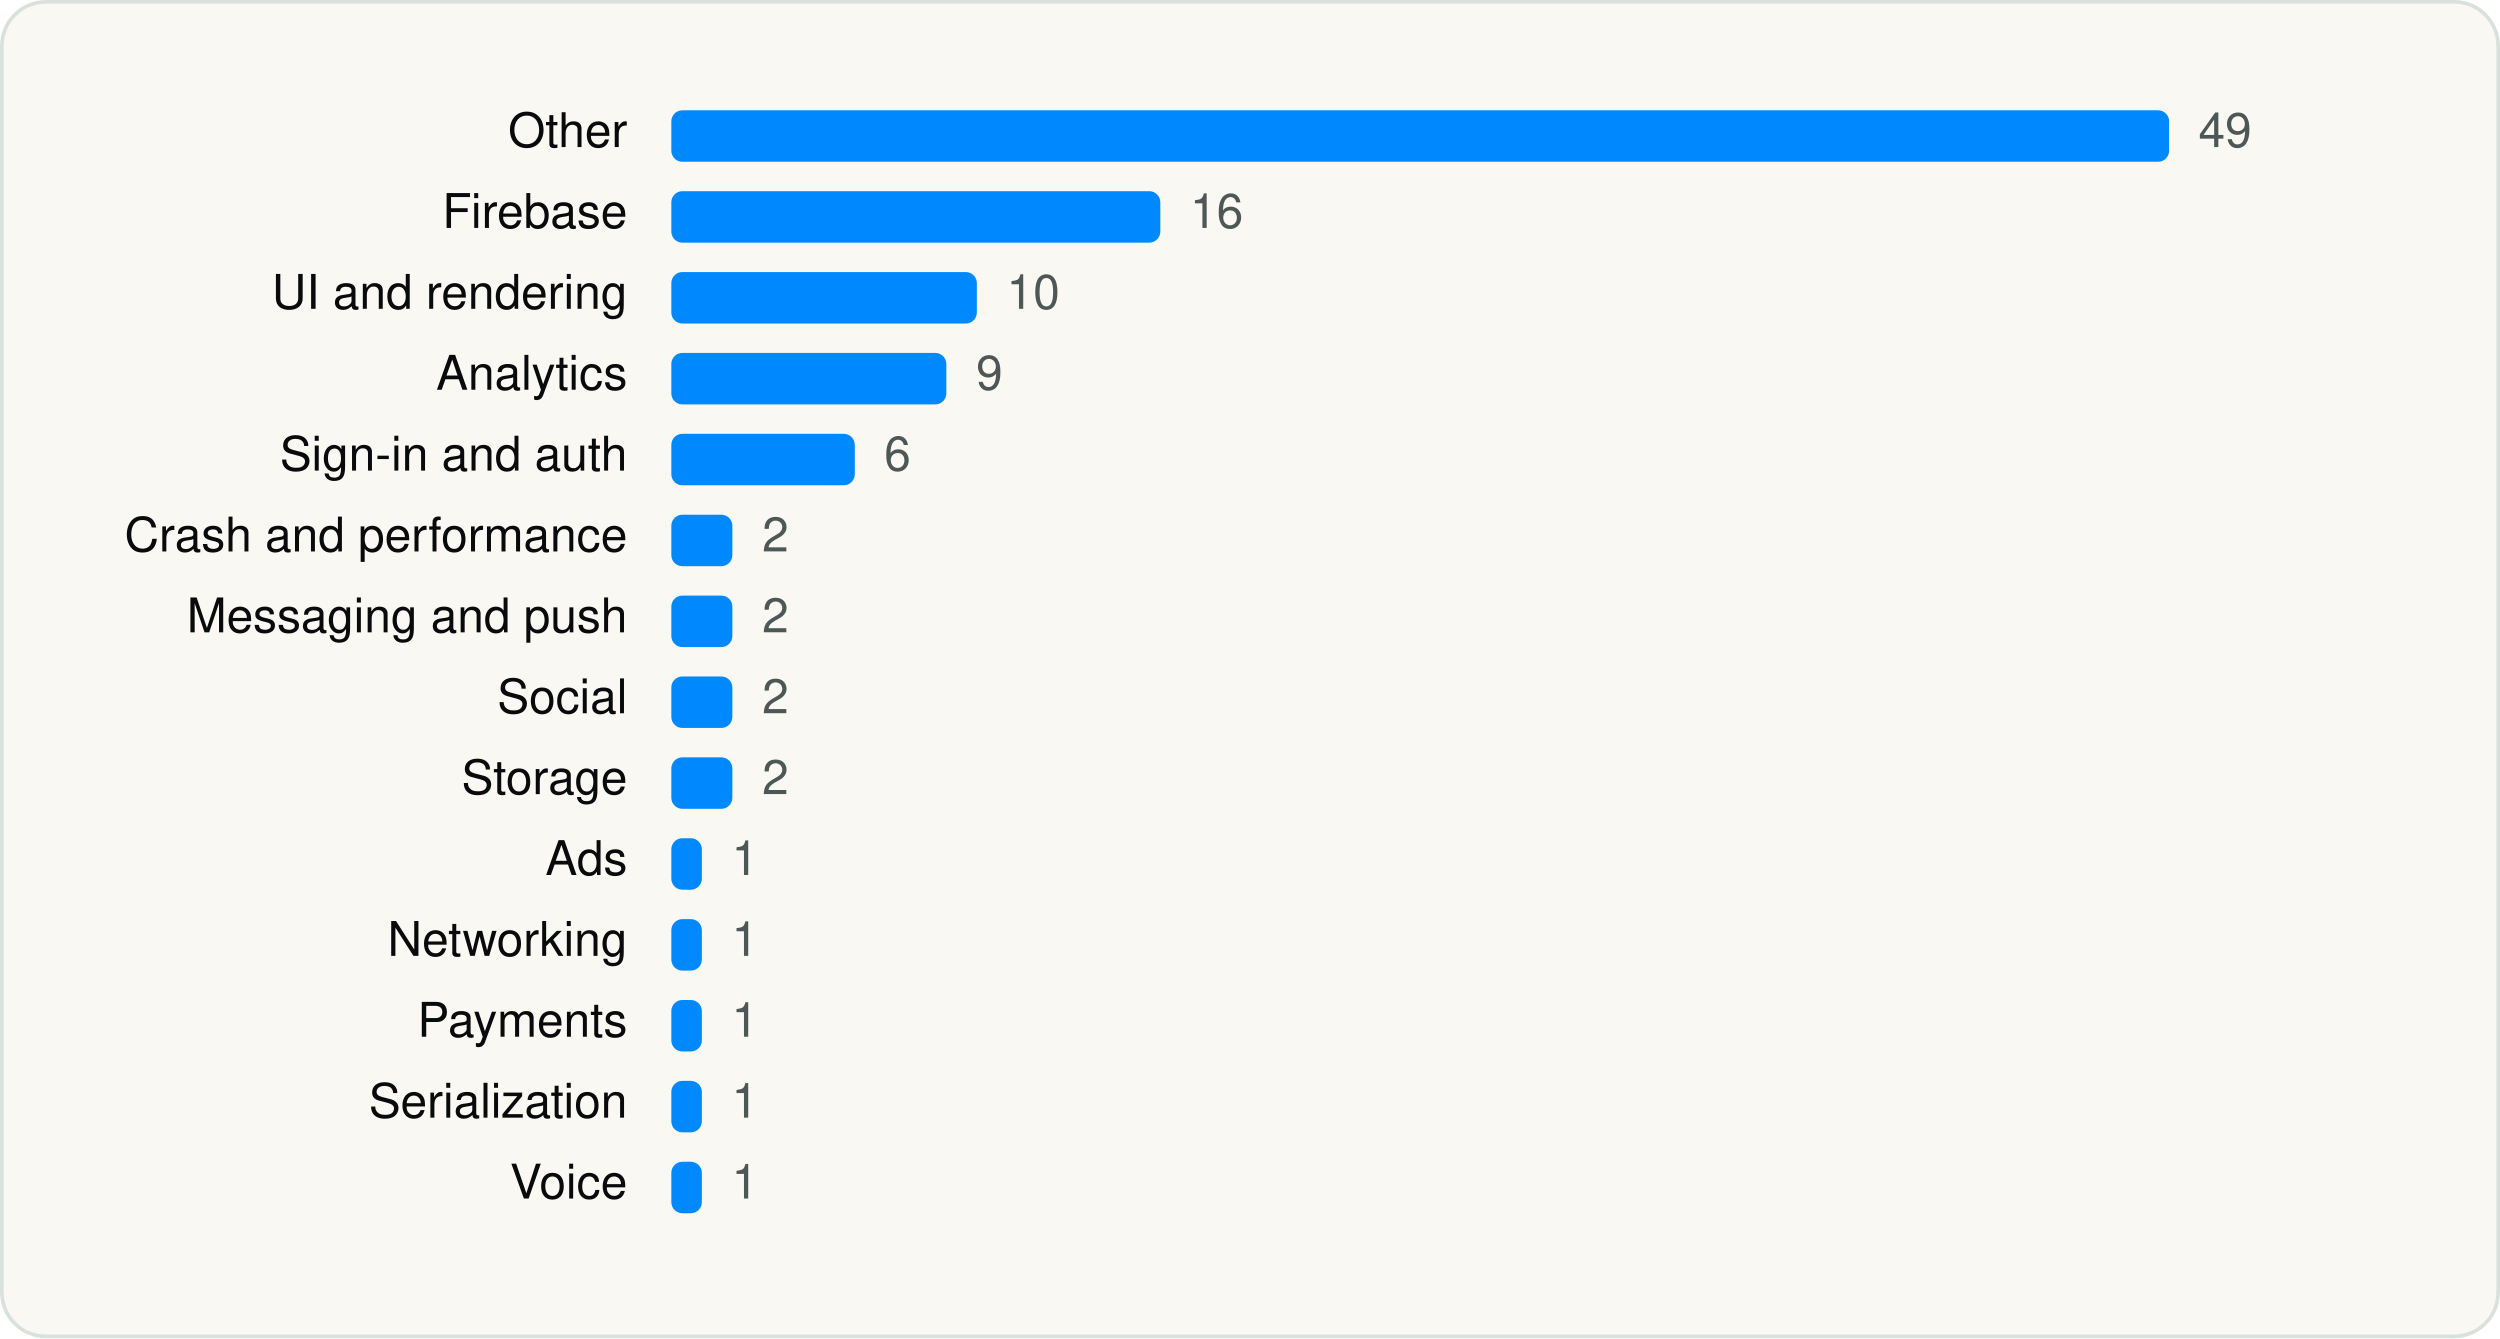
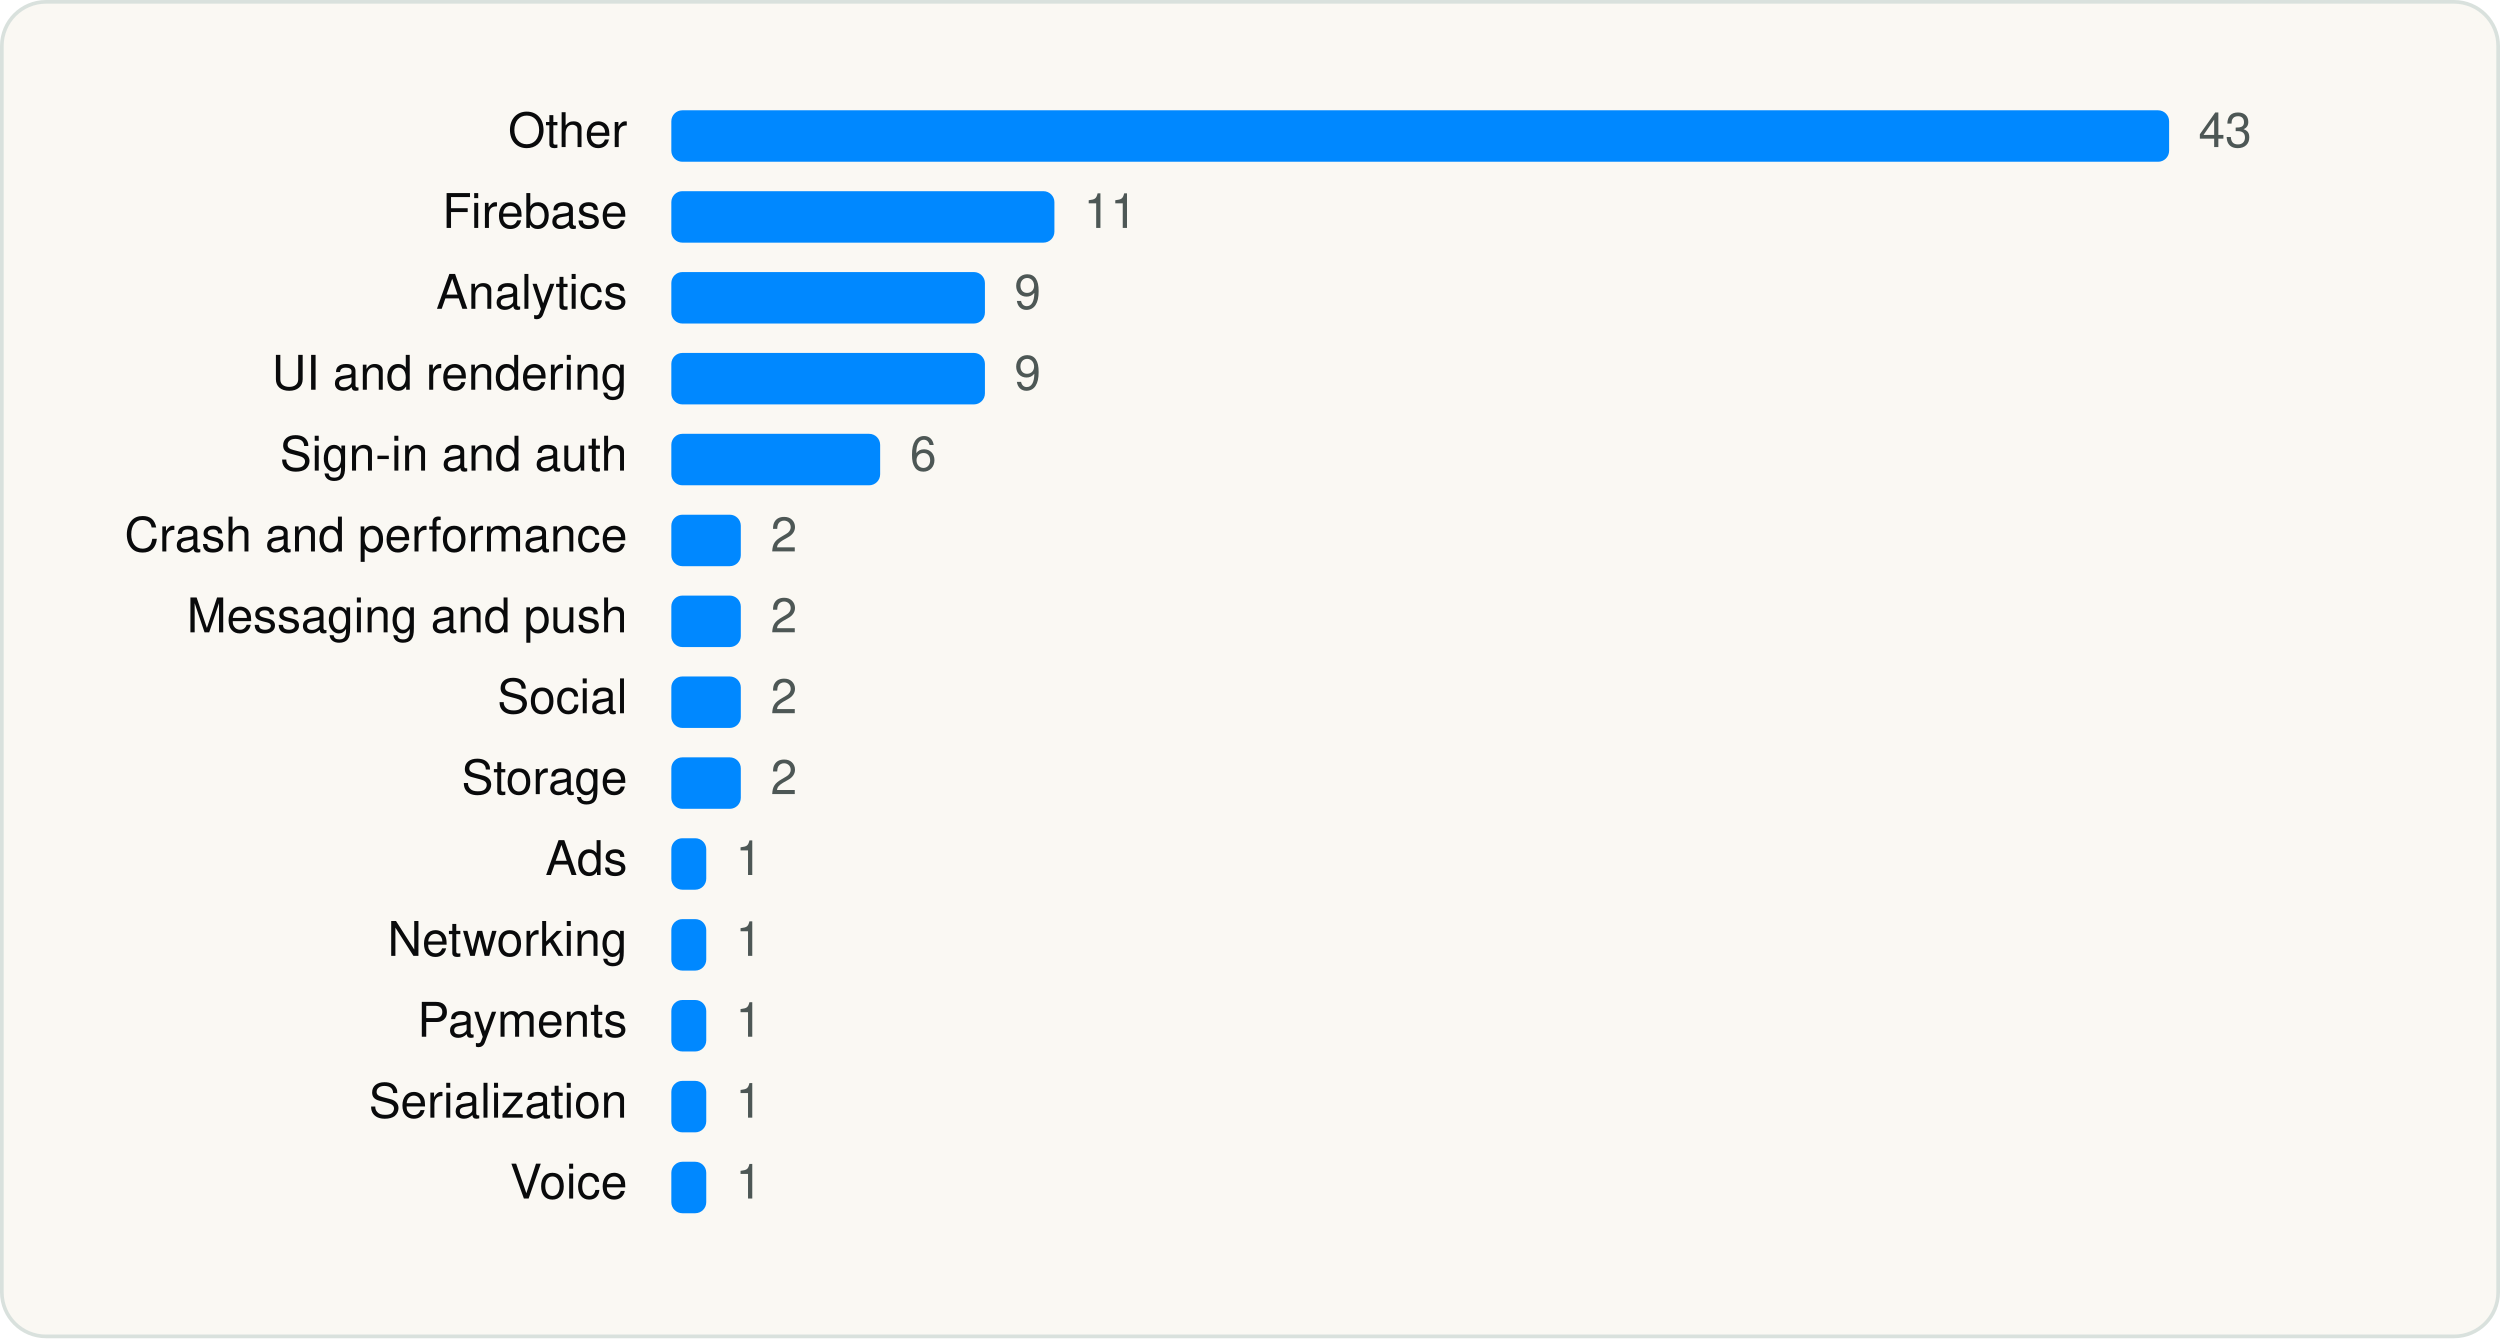
<svg xmlns="http://www.w3.org/2000/svg" viewBox="0 0 680 364" width="680" height="364" role="img" aria-label="Speechify – Text to Speech PDF SDKs by category" font-family="Geist, -apple-system, BlinkMacSystemFont, 'Segoe UI', Helvetica, Arial, sans-serif">
  <rect x="0.5" y="0.5" width="679" height="363" rx="12" fill="#FAF8F3" stroke="#D9E1DD" />
  <g transform="translate(20 20)">
    <text x="150.64" y="20" font-size="13" text-anchor="end" fill="#090A0B">Other</text>
    <rect x="162.6" y="10" width="407.4" height="14" rx="3" fill="#0088FF" />
-     <text x="578.0" y="20" font-size="13" fill="#4D5755">49</text>
+     <text x="578.0" y="20" font-size="13" fill="#4D5755">43</text>
    <text x="150.64" y="42" font-size="13" text-anchor="end" fill="#090A0B">Firebase</text>
-     <rect x="162.6" y="32" width="133.0" height="14" rx="3" fill="#0088FF" />
-     <text x="303.7" y="42" font-size="13" fill="#4D5755">16</text>
-     <text x="150.64" y="64" font-size="13" text-anchor="end" fill="#090A0B">UI and rendering</text>
-     <rect x="162.6" y="54" width="83.1" height="14" rx="3" fill="#0088FF" />
-     <text x="253.8" y="64" font-size="13" fill="#4D5755">10</text>
-     <text x="150.64" y="86" font-size="13" text-anchor="end" fill="#090A0B">Analytics</text>
-     <rect x="162.6" y="76" width="74.8" height="14" rx="3" fill="#0088FF" />
-     <text x="245.5" y="86" font-size="13" fill="#4D5755">9</text>
+     <rect x="162.6" y="32" width="104.2" height="14" rx="3" fill="#0088FF" />
+     <text x="274.8" y="42" font-size="13" fill="#4D5755">11</text>
+     <text x="150.64" y="64" font-size="13" text-anchor="end" fill="#090A0B">Analytics</text>
+     <rect x="162.6" y="54" width="85.3" height="14" rx="3" fill="#0088FF" />
+     <text x="255.9" y="64" font-size="13" fill="#4D5755">9</text>
+     <text x="150.64" y="86" font-size="13" text-anchor="end" fill="#090A0B">UI and rendering</text>
+     <rect x="162.6" y="76" width="85.3" height="14" rx="3" fill="#0088FF" />
+     <text x="255.9" y="86" font-size="13" fill="#4D5755">9</text>
    <text x="150.64" y="108" font-size="13" text-anchor="end" fill="#090A0B">Sign-in and auth</text>
-     <rect x="162.6" y="98" width="49.9" height="14" rx="3" fill="#0088FF" />
-     <text x="220.5" y="108" font-size="13" fill="#4D5755">6</text>
+     <rect x="162.6" y="98" width="56.8" height="14" rx="3" fill="#0088FF" />
+     <text x="227.5" y="108" font-size="13" fill="#4D5755">6</text>
    <text x="150.64" y="130" font-size="13" text-anchor="end" fill="#090A0B">Crash and performance</text>
-     <rect x="162.6" y="120" width="16.6" height="14" rx="3" fill="#0088FF" />
-     <text x="187.3" y="130" font-size="13" fill="#4D5755">2</text>
+     <rect x="162.6" y="120" width="18.9" height="14" rx="3" fill="#0088FF" />
+     <text x="189.6" y="130" font-size="13" fill="#4D5755">2</text>
    <text x="150.64" y="152" font-size="13" text-anchor="end" fill="#090A0B">Messaging and push</text>
-     <rect x="162.6" y="142" width="16.6" height="14" rx="3" fill="#0088FF" />
-     <text x="187.3" y="152" font-size="13" fill="#4D5755">2</text>
+     <rect x="162.6" y="142" width="18.9" height="14" rx="3" fill="#0088FF" />
+     <text x="189.6" y="152" font-size="13" fill="#4D5755">2</text>
    <text x="150.64" y="174" font-size="13" text-anchor="end" fill="#090A0B">Social</text>
-     <rect x="162.6" y="164" width="16.6" height="14" rx="3" fill="#0088FF" />
-     <text x="187.3" y="174" font-size="13" fill="#4D5755">2</text>
+     <rect x="162.6" y="164" width="18.9" height="14" rx="3" fill="#0088FF" />
+     <text x="189.6" y="174" font-size="13" fill="#4D5755">2</text>
    <text x="150.64" y="196" font-size="13" text-anchor="end" fill="#090A0B">Storage</text>
-     <rect x="162.6" y="186" width="16.6" height="14" rx="3" fill="#0088FF" />
-     <text x="187.3" y="196" font-size="13" fill="#4D5755">2</text>
+     <rect x="162.6" y="186" width="18.9" height="14" rx="3" fill="#0088FF" />
+     <text x="189.6" y="196" font-size="13" fill="#4D5755">2</text>
    <text x="150.64" y="218" font-size="13" text-anchor="end" fill="#090A0B">Ads</text>
-     <rect x="162.6" y="208" width="8.3" height="14" rx="3" fill="#0088FF" />
-     <text x="179.0" y="218" font-size="13" fill="#4D5755">1</text>
+     <rect x="162.6" y="208" width="9.5" height="14" rx="3" fill="#0088FF" />
+     <text x="180.1" y="218" font-size="13" fill="#4D5755">1</text>
    <text x="150.64" y="240" font-size="13" text-anchor="end" fill="#090A0B">Networking</text>
-     <rect x="162.6" y="230" width="8.3" height="14" rx="3" fill="#0088FF" />
-     <text x="179.0" y="240" font-size="13" fill="#4D5755">1</text>
+     <rect x="162.6" y="230" width="9.5" height="14" rx="3" fill="#0088FF" />
+     <text x="180.1" y="240" font-size="13" fill="#4D5755">1</text>
    <text x="150.64" y="262" font-size="13" text-anchor="end" fill="#090A0B">Payments</text>
-     <rect x="162.6" y="252" width="8.3" height="14" rx="3" fill="#0088FF" />
-     <text x="179.0" y="262" font-size="13" fill="#4D5755">1</text>
+     <rect x="162.6" y="252" width="9.5" height="14" rx="3" fill="#0088FF" />
+     <text x="180.1" y="262" font-size="13" fill="#4D5755">1</text>
    <text x="150.64" y="284" font-size="13" text-anchor="end" fill="#090A0B">Serialization</text>
-     <rect x="162.6" y="274" width="8.3" height="14" rx="3" fill="#0088FF" />
-     <text x="179.0" y="284" font-size="13" fill="#4D5755">1</text>
+     <rect x="162.6" y="274" width="9.5" height="14" rx="3" fill="#0088FF" />
+     <text x="180.1" y="284" font-size="13" fill="#4D5755">1</text>
    <text x="150.64" y="306" font-size="13" text-anchor="end" fill="#090A0B">Voice</text>
-     <rect x="162.6" y="296" width="8.3" height="14" rx="3" fill="#0088FF" />
-     <text x="179.0" y="306" font-size="13" fill="#4D5755">1</text>
+     <rect x="162.6" y="296" width="9.5" height="14" rx="3" fill="#0088FF" />
+     <text x="180.1" y="306" font-size="13" fill="#4D5755">1</text>
  </g>
</svg>
